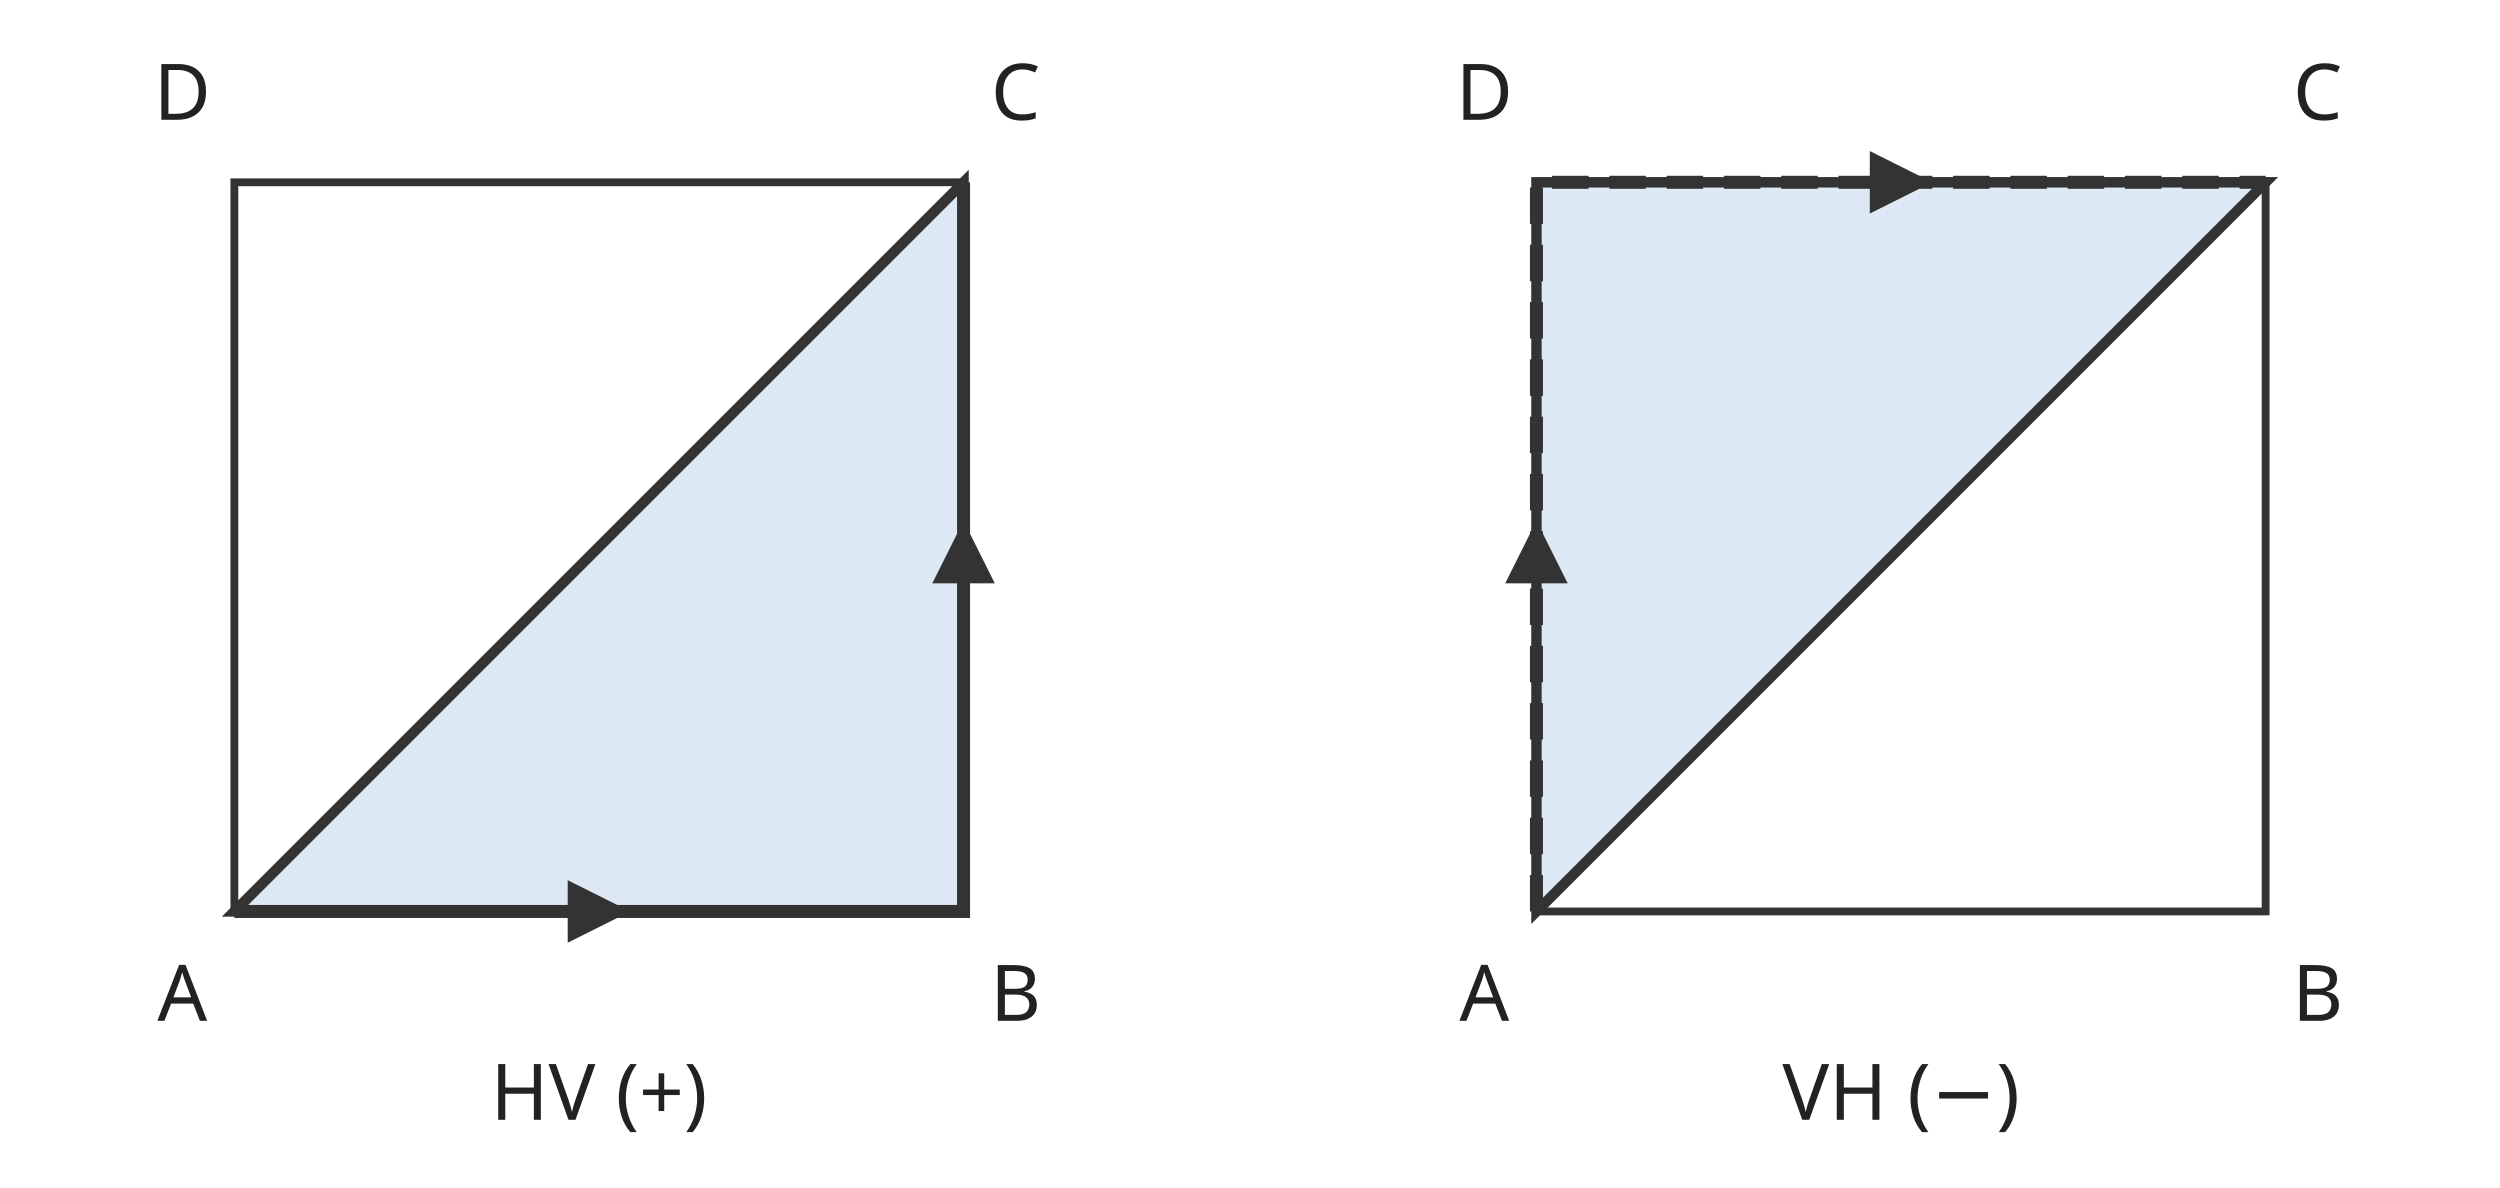
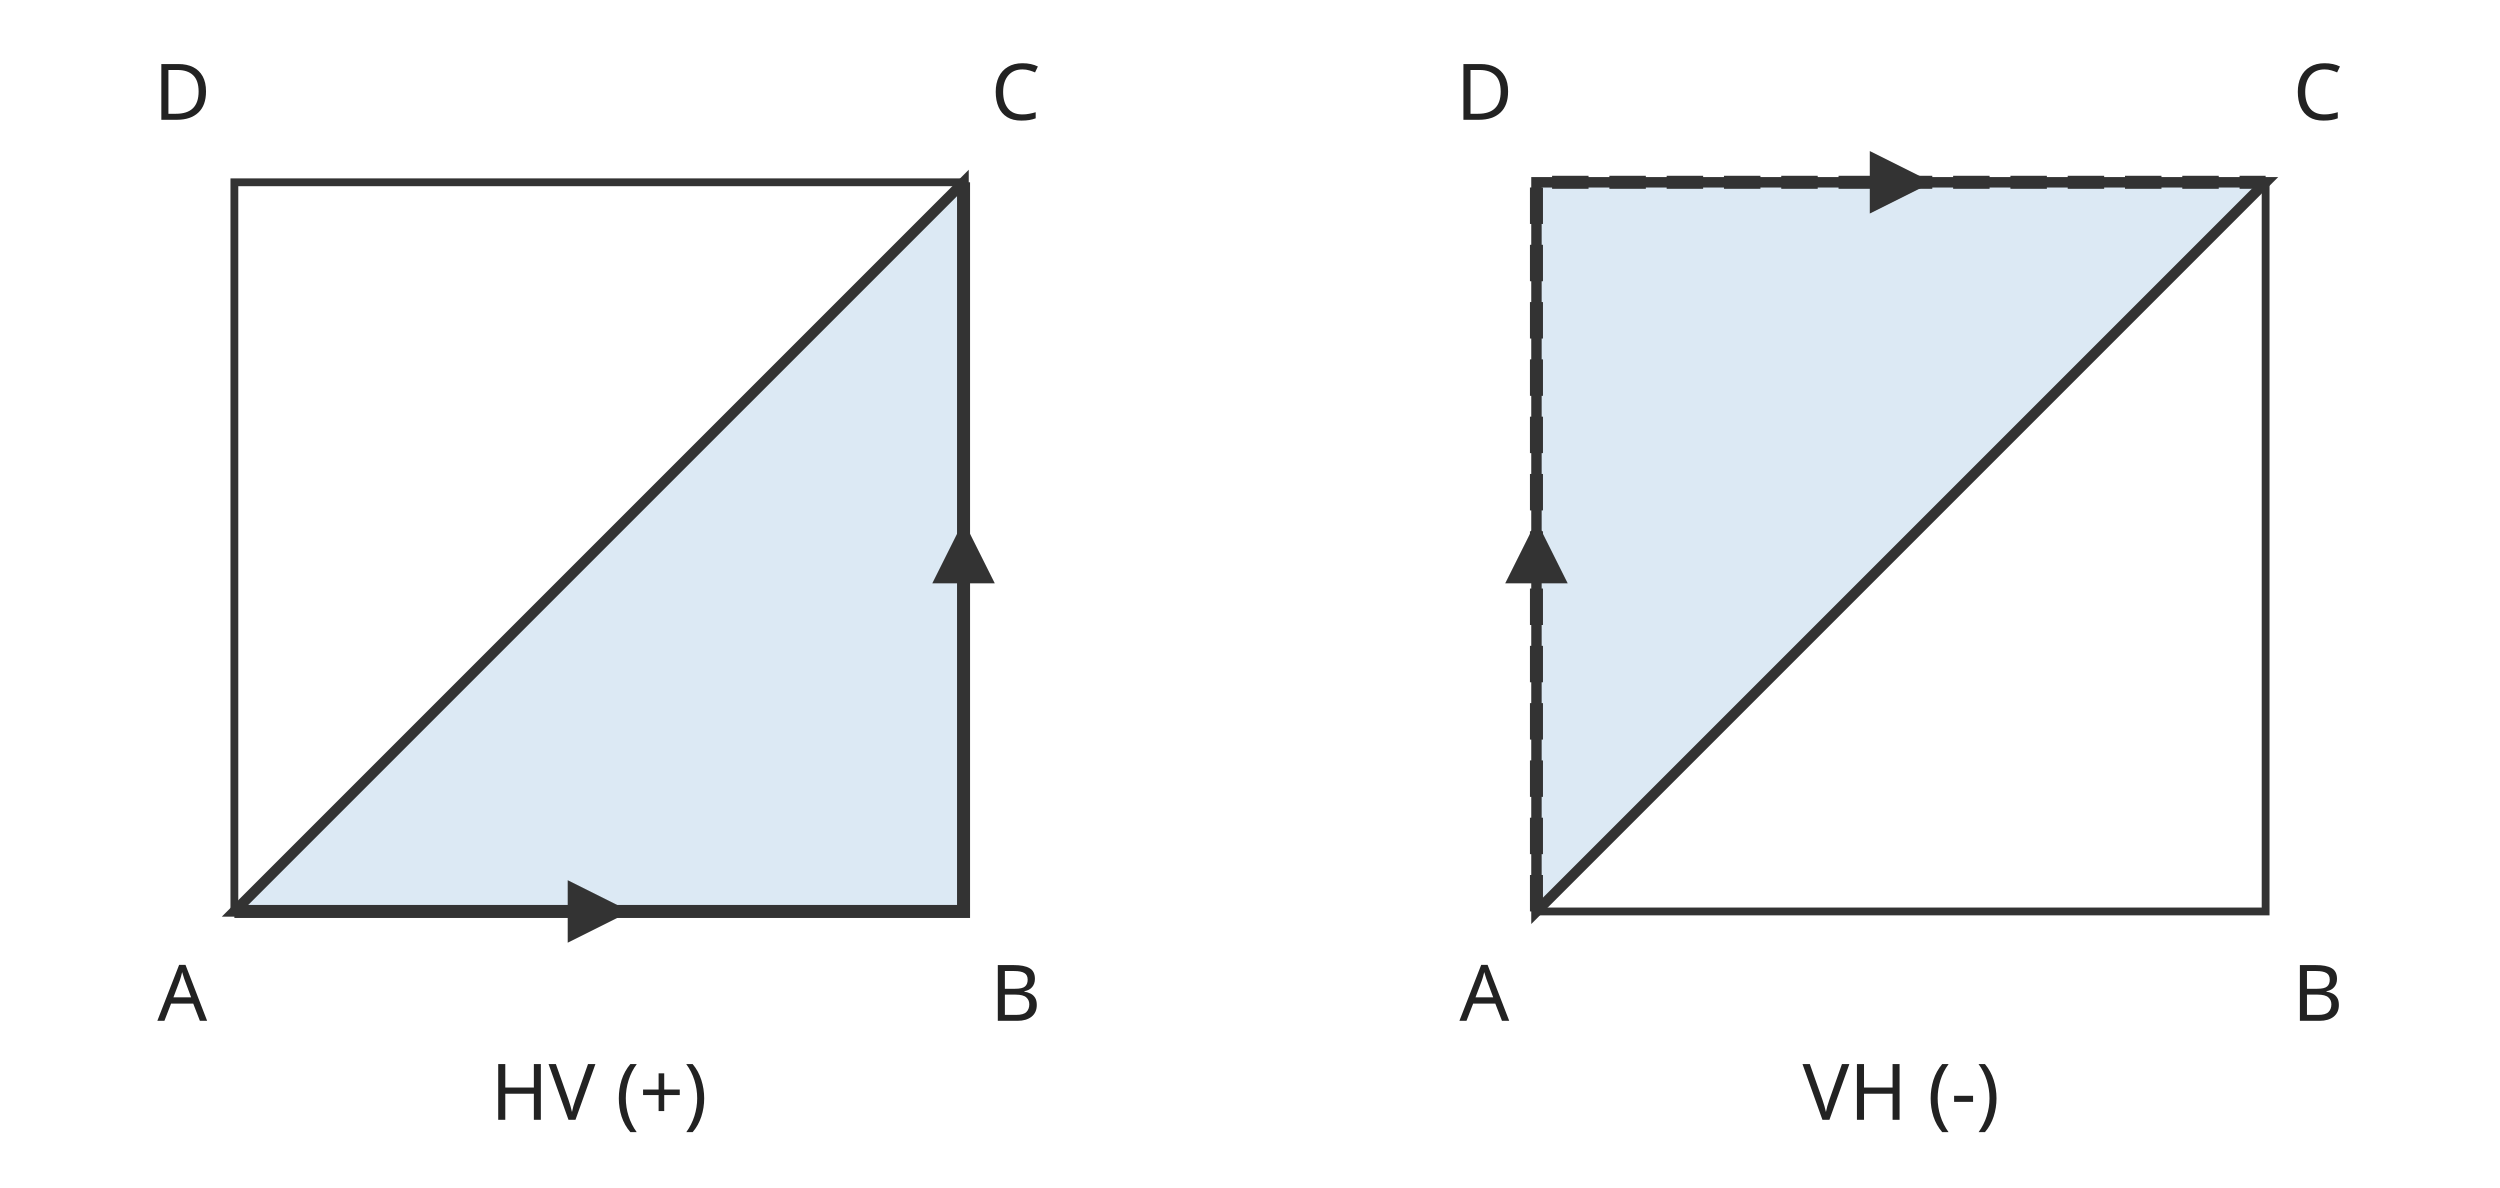
<svg xmlns="http://www.w3.org/2000/svg" viewBox="0 0 480 228" data-layout-lint="strict" role="img">
  <g stroke="#333" stroke-width="1.5" fill="none">
    <rect x="45" y="35" width="140" height="140" />
    <rect x="295" y="35" width="140" height="140" />
  </g>
  <g fill="#dce9f4" stroke="#333" stroke-width="2">
    <polygon points="45,175 185,175 185,35" />
    <polygon points="295,175 295,35 435,35" />
  </g>
  <g stroke="#333" stroke-width="2.5" fill="none">
    <path d="M 45 175 H 185 V 35" />
    <path d="M 295 175 V 35 H 435" stroke-dasharray="7 4" />
  </g>
  <g fill="#333">
    <path d="M 121 175 L 109 169 L 109 181 Z" />
    <path d="M 185 100 L 179 112 L 191 112 Z" />
    <path d="M 295 100 L 289 112 L 301 112 Z" />
    <path d="M 371 35 L 359 29 L 359 41 Z" />
  </g>
  <g font-family="sans-serif" font-size="15" fill="#222" text-anchor="middle">
    <text x="35" y="196">A</text>
    <text x="195" y="196">B</text>
    <text x="195" y="23">C</text>
    <text x="35" y="23">D</text>
    <text x="285" y="196">A</text>
    <text x="445" y="196">B</text>
    <text x="445" y="23">C</text>
    <text x="285" y="23">D</text>
    <text x="115" y="215">HV (+)</text>
-     <text x="365" y="215">VH (−)</text>
+     <text x="365" y="215">VH (-)</text>
  </g>
</svg>
